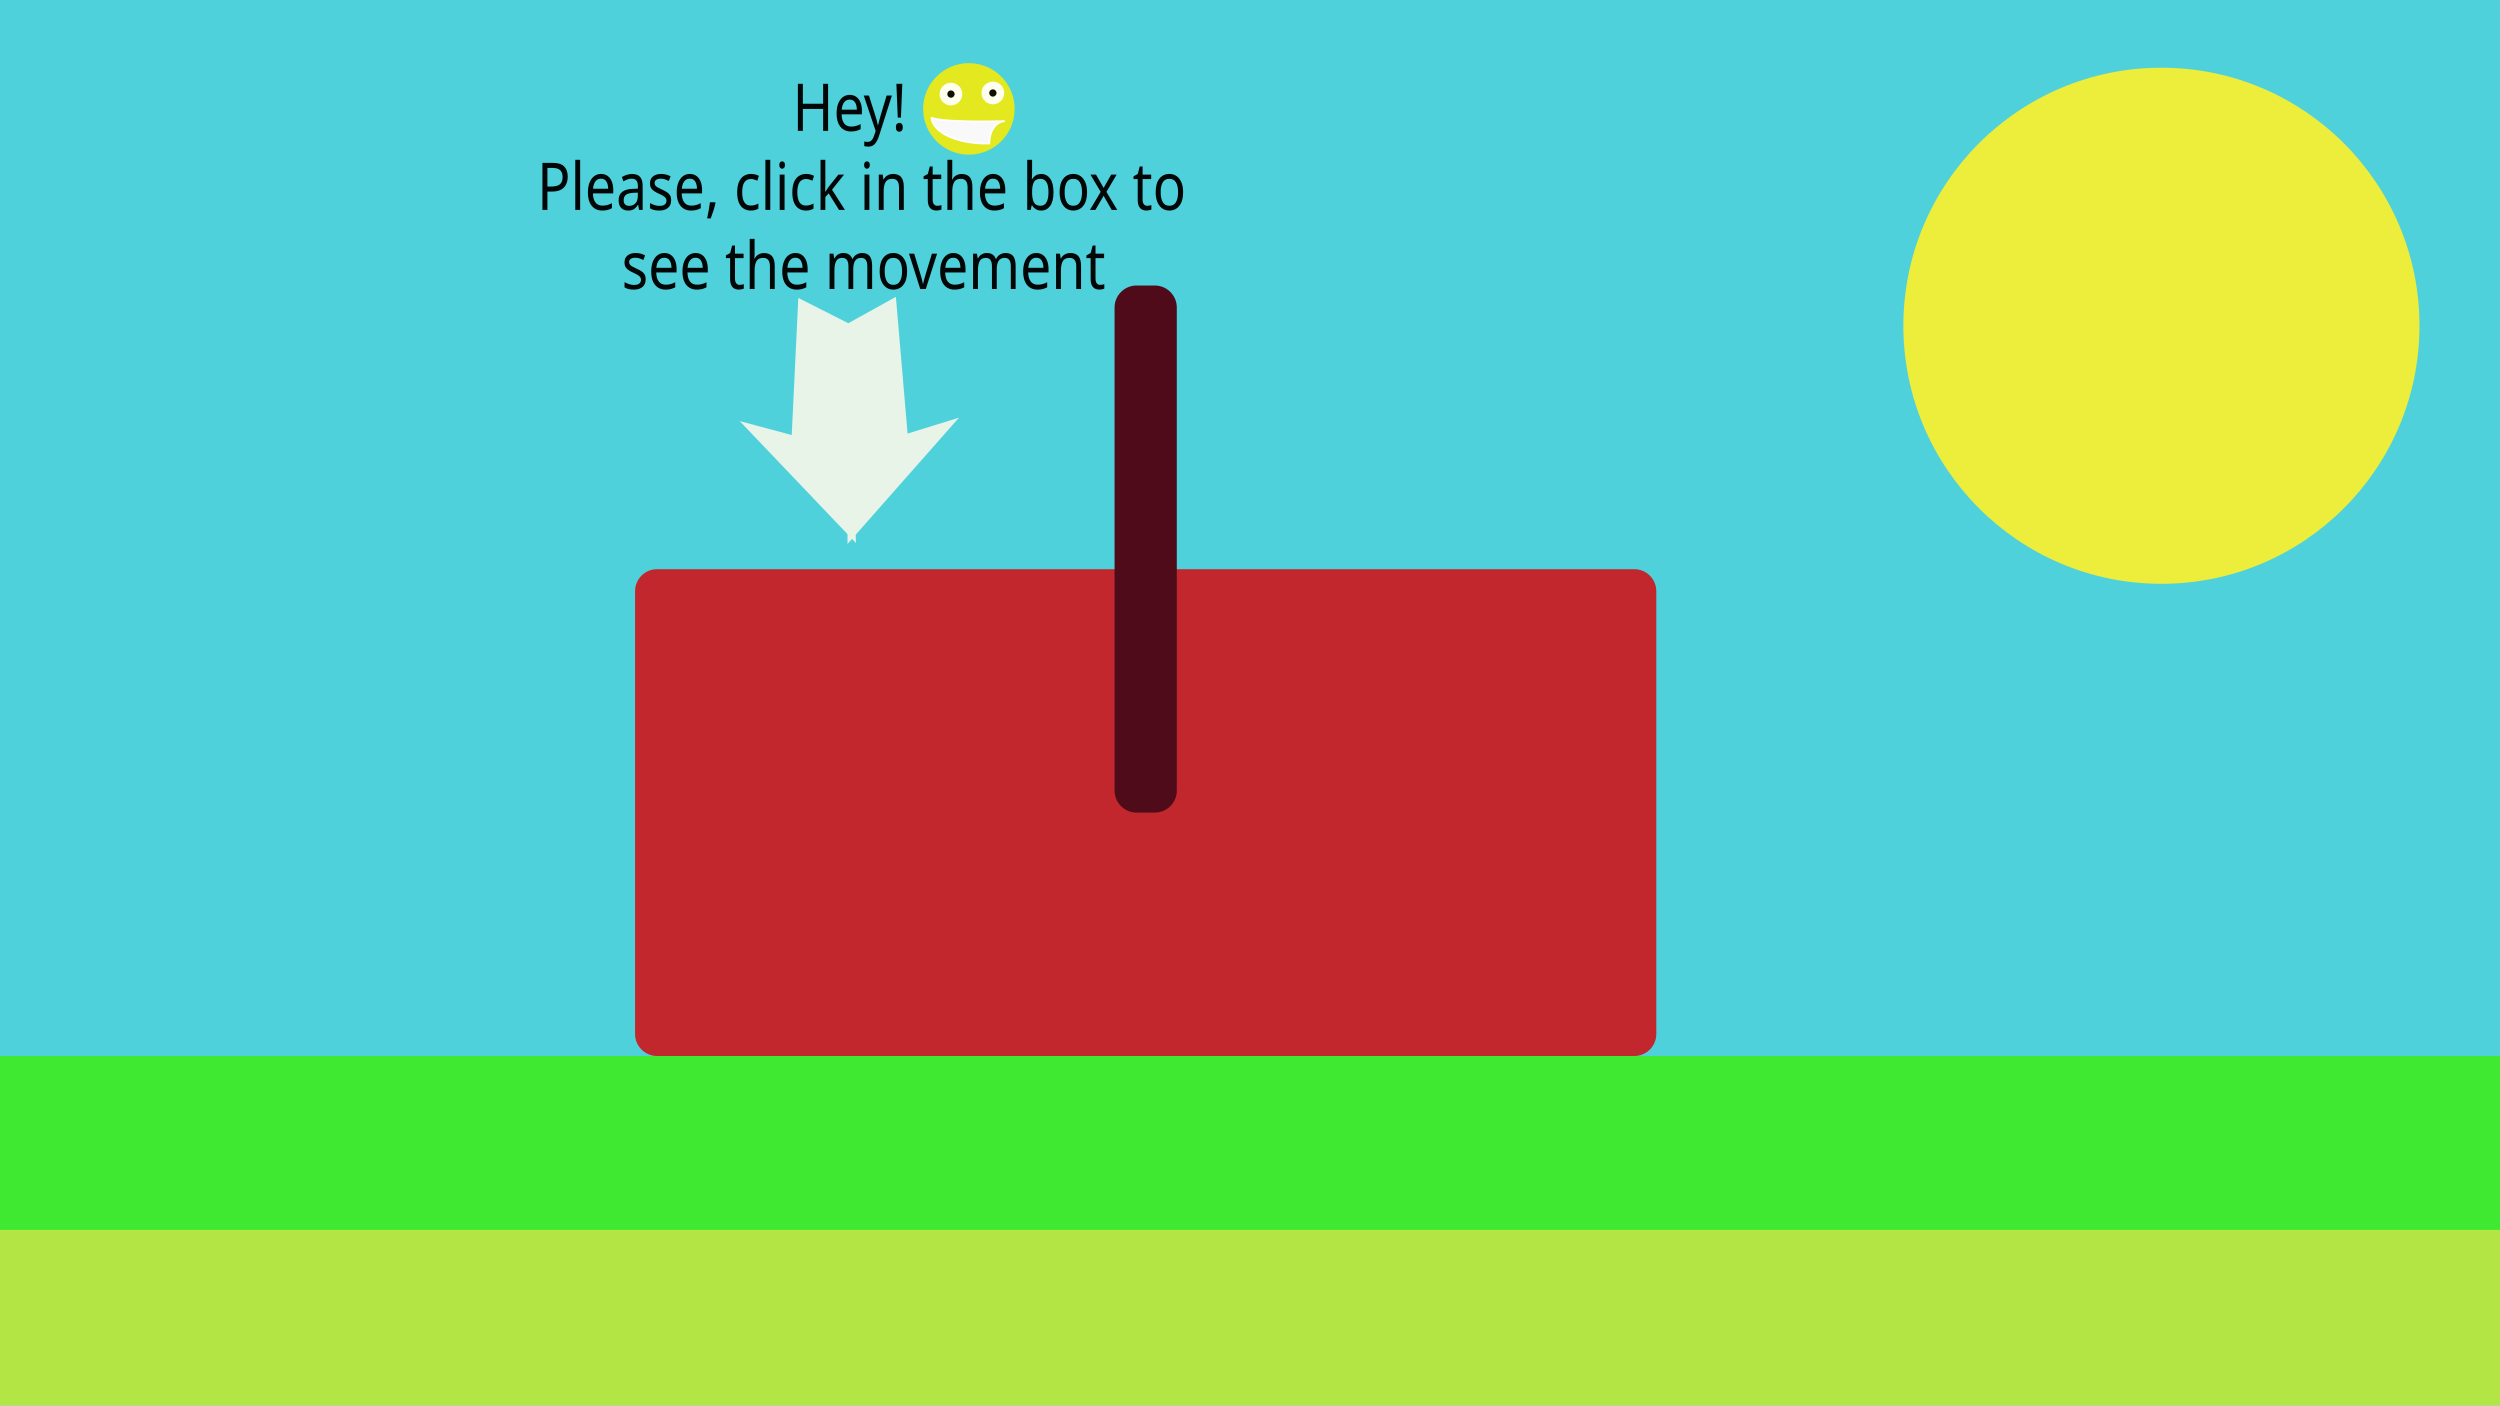
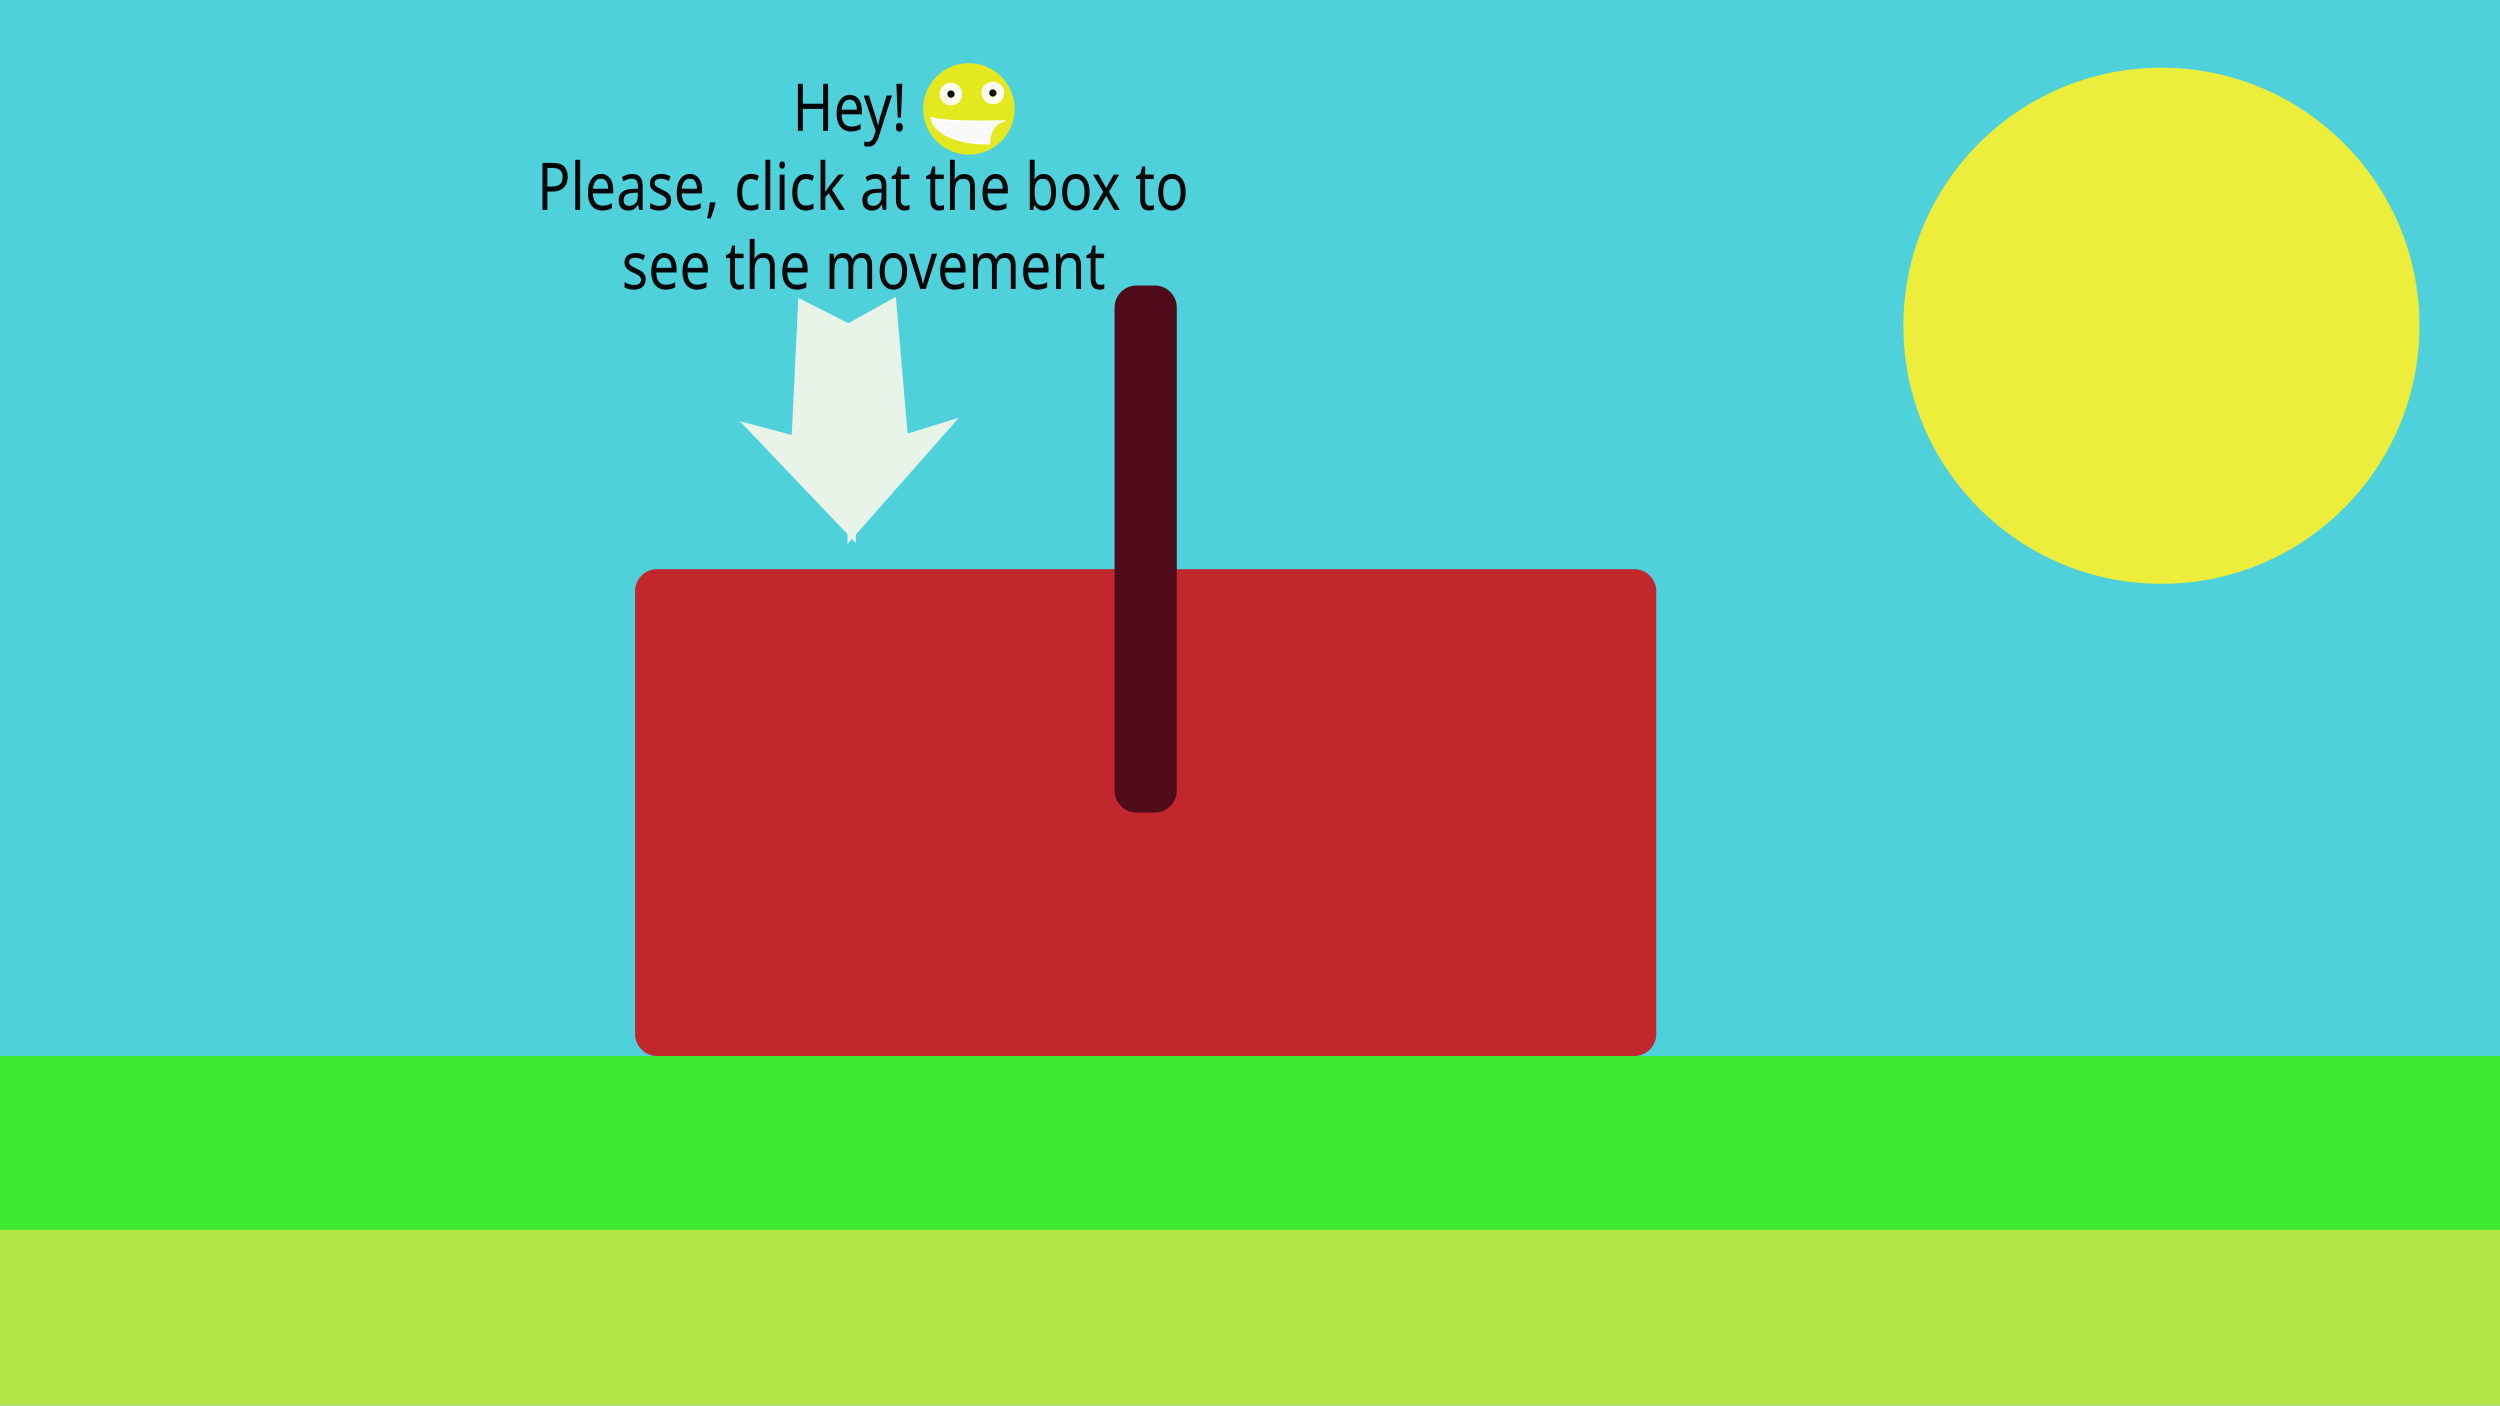
<svg xmlns="http://www.w3.org/2000/svg" version="1.1" id="Layer_1" x="0px" y="0px" viewBox="0 0 1366 768" style="enable-background:new 0 0 1366 768;" xml:space="preserve">
  <style type="text/css">
	.st0{fill:#4FD1DB;}
	.st1{fill:#B3E545;}
	.st2{fill:#3FE831;}
	.st3{fill:#EDED3B;}
	.st4{fill:#C1272D;}
	.st5{fill:#4F0B19;}
	.st6{fill:#010607;}
	.st7{font-family:'ArialMT';}
	.st8{font-size:36px;}
	.st9{fill:#E3E81F;}
	.st10{fill:#FFFFF0;}
	.st11{fill:none;stroke:#FFFFFF;stroke-miterlimit:10;}
	.st12{fill:#F9F9F9;stroke:#FFFFFF;stroke-miterlimit:10;}
	.st13{fill:#0F0F01;}
	.st14{fill:#E9F4E9;}
</style>
  <g id="bg">
    <g>
      <rect class="st0" width="1366" height="768" />
    </g>
    <rect y="577" class="st1" width="1366" height="191" />
    <rect y="577" class="st2" width="1366" height="95" />
    <circle class="st3" cx="1181" cy="178" r="141" />
  </g>
  <g id="box">
    <path class="st4" d="M893,577H359c-6.6,0-12-5.4-12-12V323c0-6.6,5.4-12,12-12h534c6.6,0,12,5.4,12,12v242   C905,571.6,899.6,577,893,577z" />
    <g id="beam">
      <path class="st5" d="M631,444h-10c-6.6,0-12-5.4-12-12V168c0-6.6,5.4-12,12-12h10c6.6,0,12,5.4,12,12v264    C643,438.6,637.6,444,631,444z" />
    </g>
  </g>
  <g id="advice">
    <g id="text">
      <text transform="matrix(0.8403 0 0 1 433.0303 71.4922)" class="st6 st7 st8">Hey!</text>
-       <text transform="matrix(0.8403 0 0 1 293.4565 114.6924)" class="st6 st7 st8">Please, click in the box to</text>
+       <text transform="matrix(0.8403 0 0 1 293.4565 114.6924)" class="st6 st7 st8">Please, click at the box to</text>
      <text transform="matrix(0.8403 0 0 1 339.6729 157.8926)" class="st6 st7 st8">see the movement</text>
      <g>
        <circle class="st9" cx="529.4" cy="59.5" r="25" />
        <circle class="st10" cx="519.6" cy="51.4" r="6.2" />
        <line class="st11" x1="549.1" y1="66.2" x2="549.1" y2="66.2" />
        <path class="st12" d="M509,64c0.2,8.4,14.4,14.9,31.6,14.4c-0.2-6.6,3.6-12.1,8.4-12.2C527,66.8,509.1,65.8,509,64z" />
        <circle class="st10" cx="542.5" cy="50.8" r="6.2" />
        <circle class="st13" cx="519.6" cy="51.4" r="2" />
        <circle class="st13" cx="542.5" cy="50.8" r="2" />
      </g>
    </g>
    <g>
      <polygon class="st14" points="436.2,162.8 432.6,237.7 404.2,230.1 467.7,296.7 463.3,176.5   " />
      <polygon class="st14" points="489.5,162.2 495.9,236.9 524,228.2 463.1,297.2 462.8,177   " />
    </g>
  </g>
</svg>
